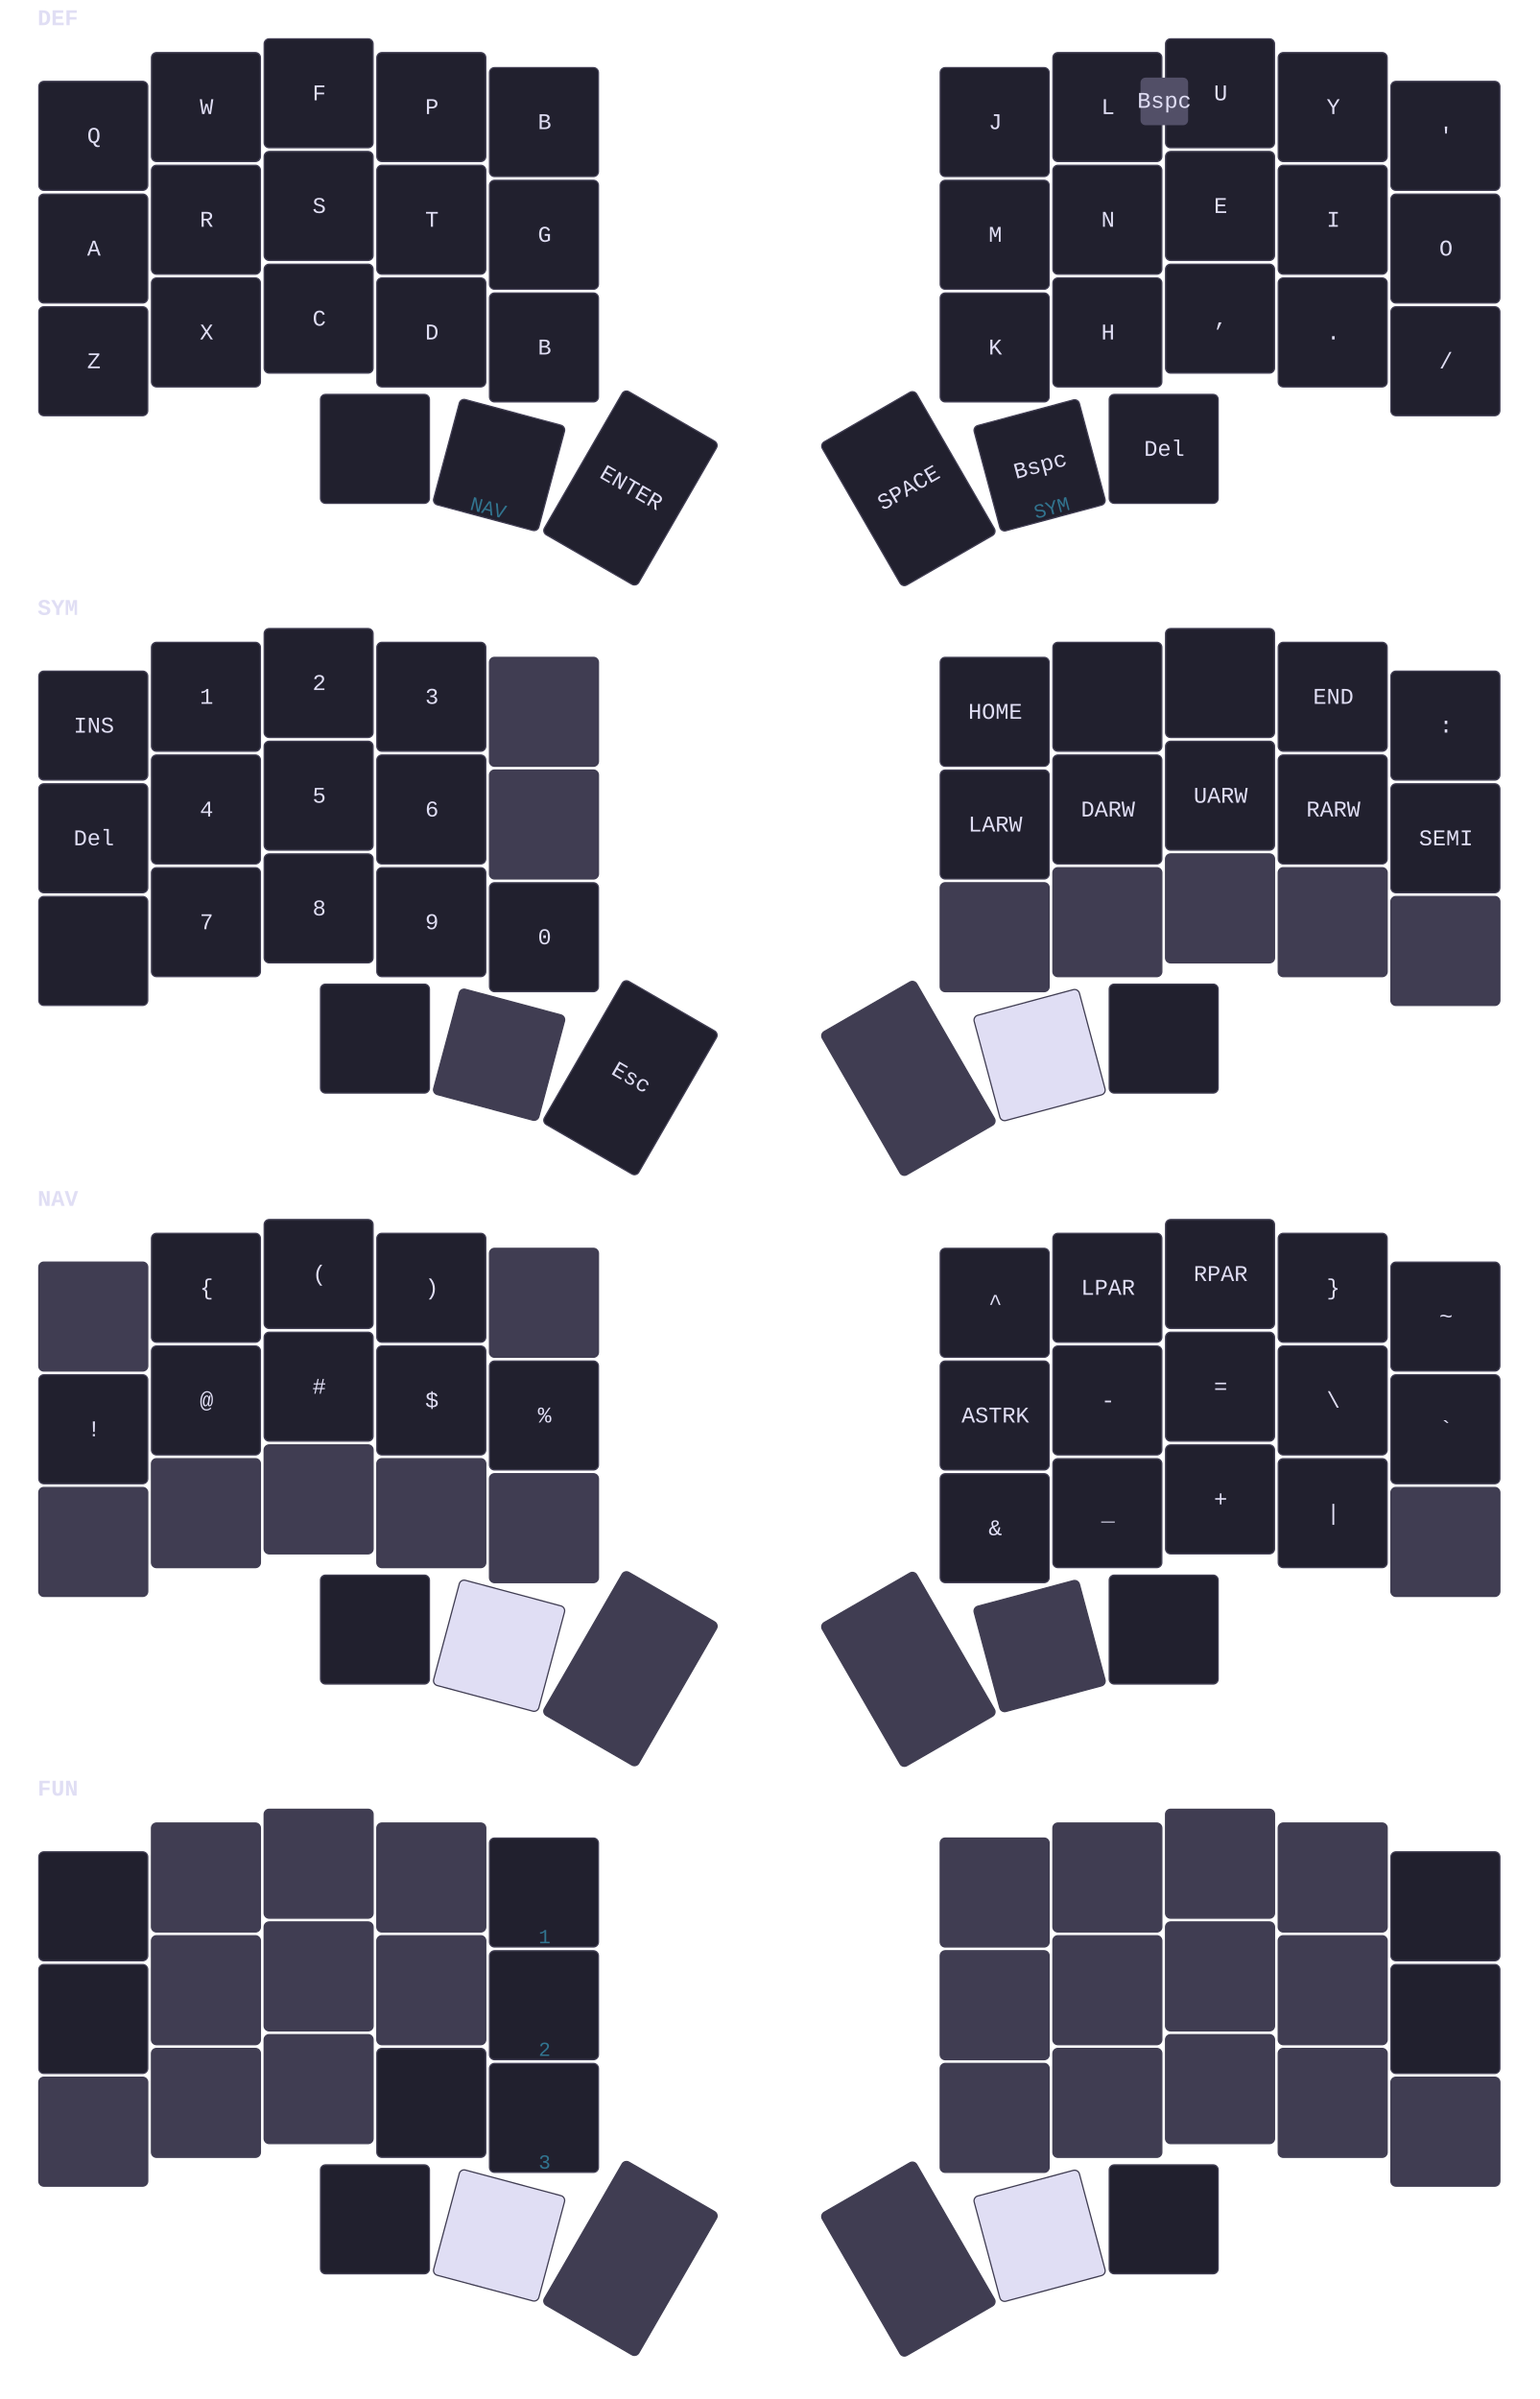
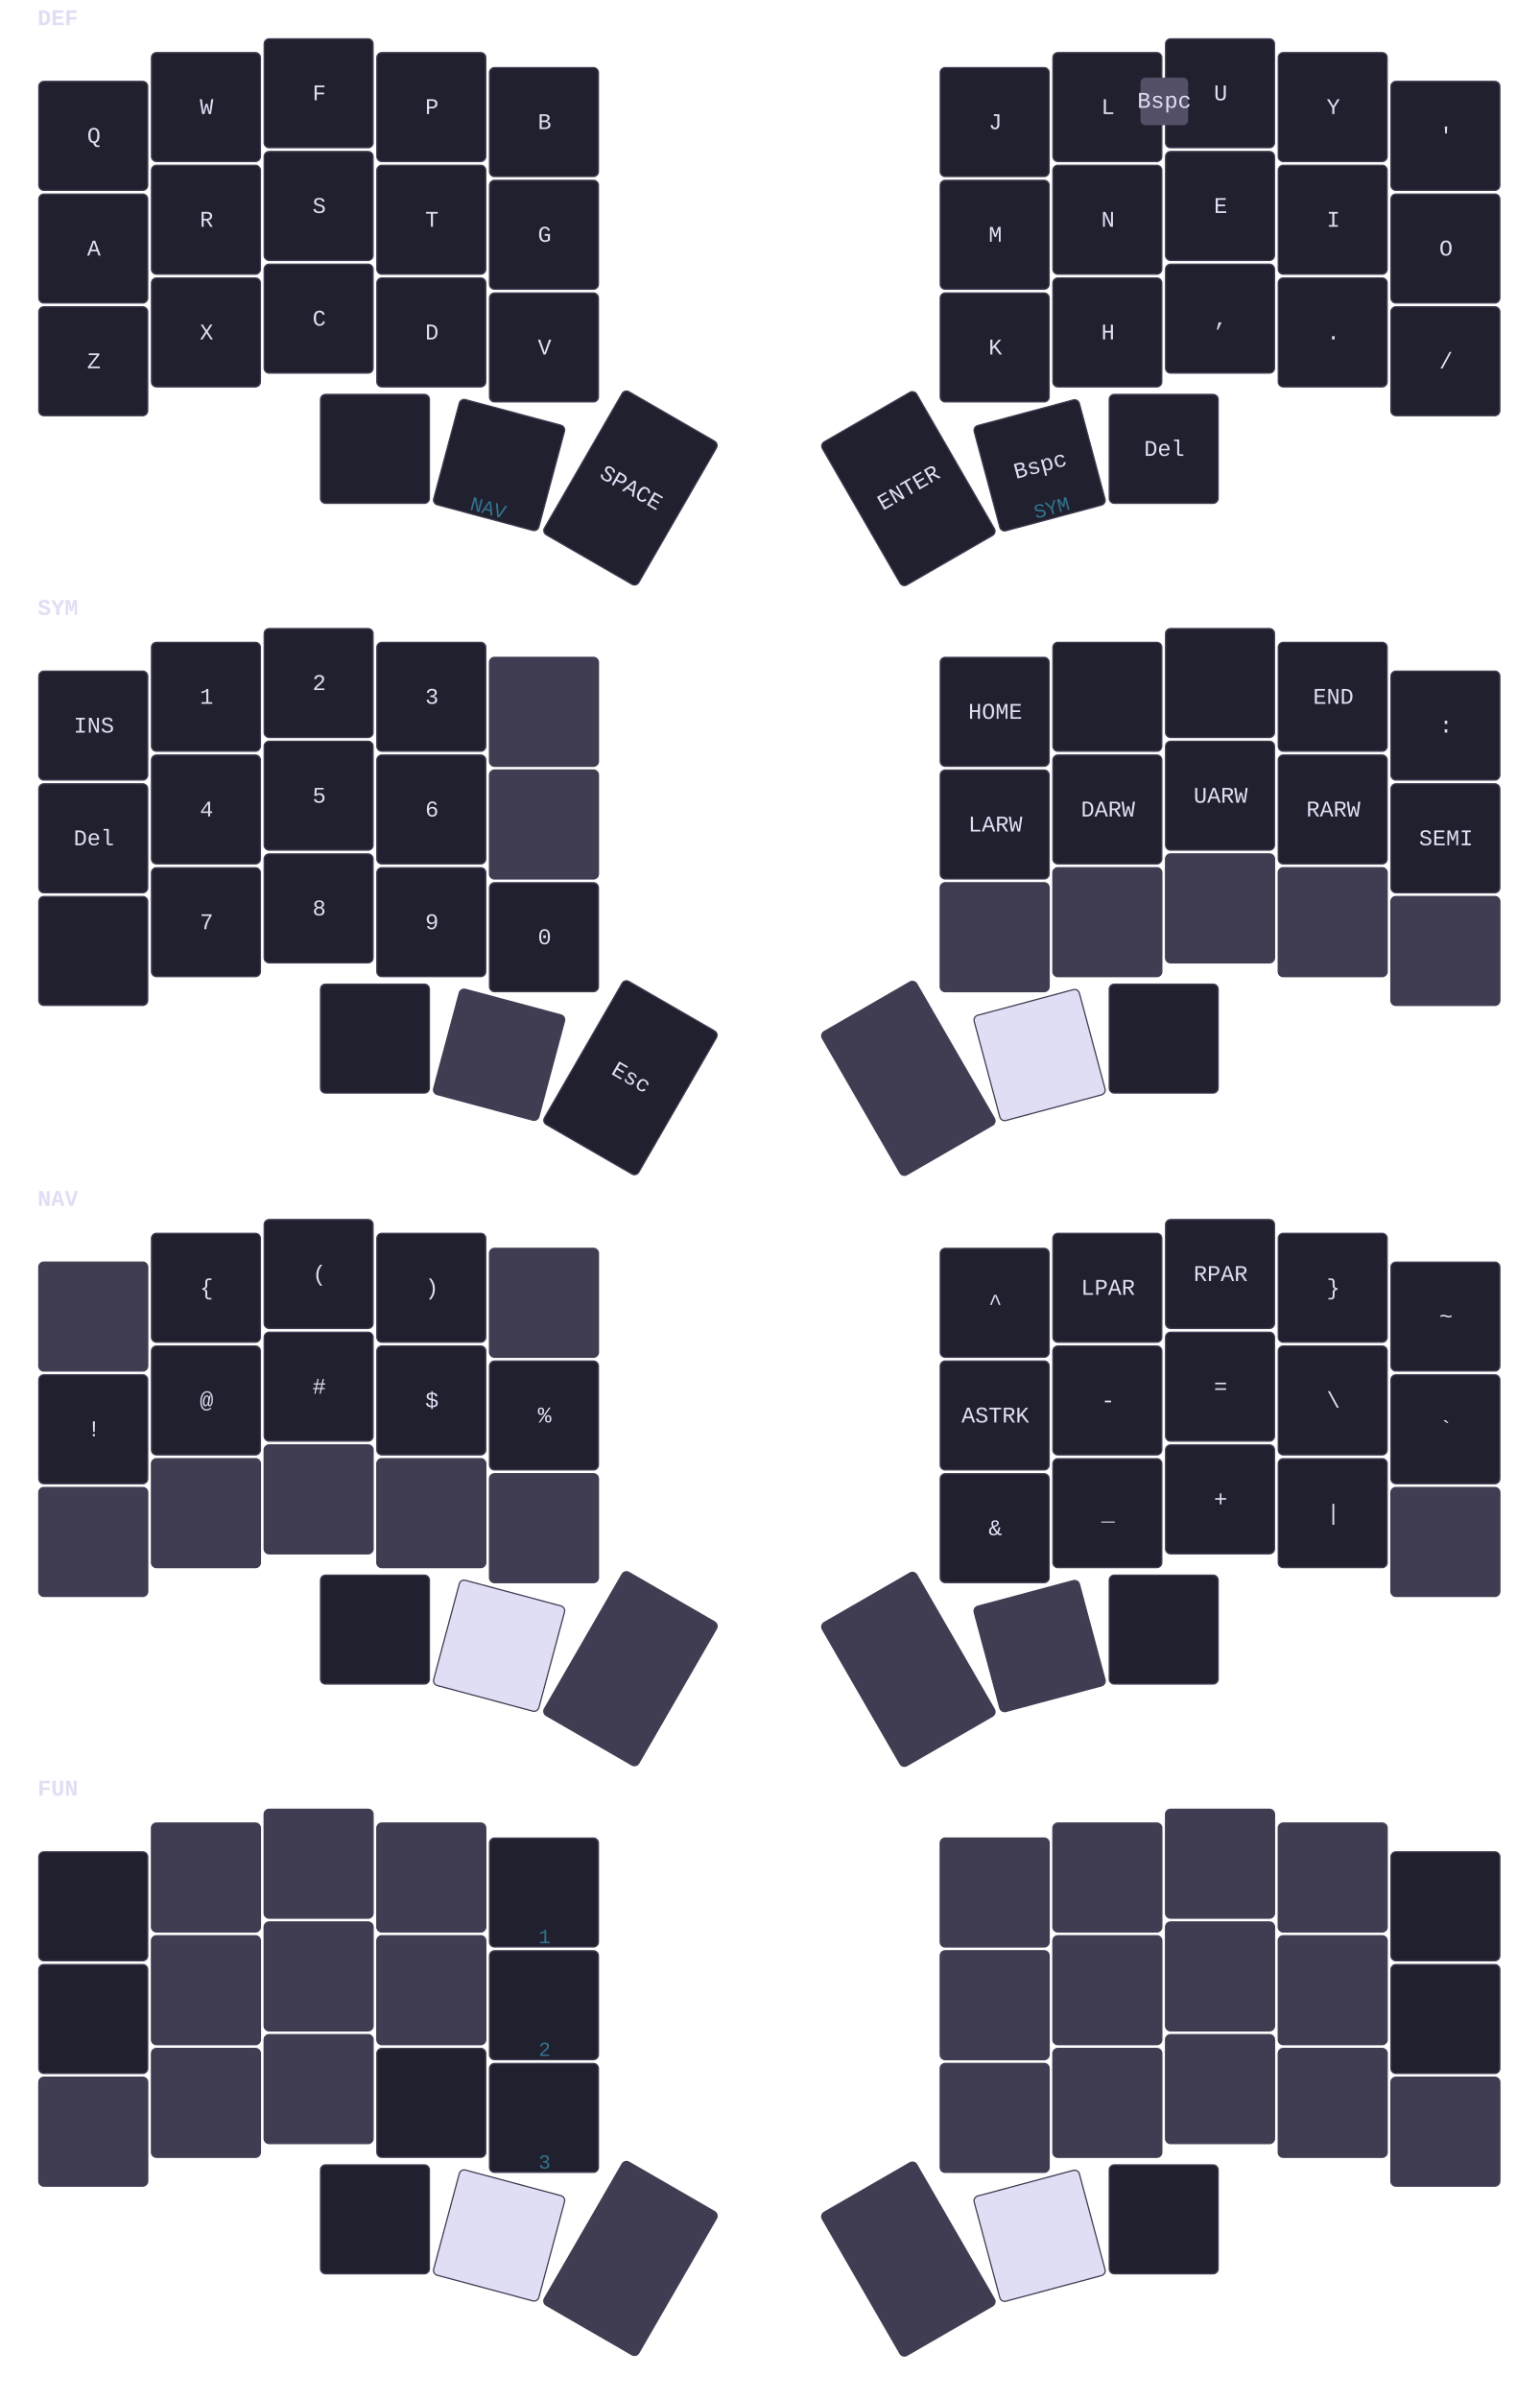
<svg xmlns="http://www.w3.org/2000/svg" xmlns:xlink="http://www.w3.org/1999/xlink" width="1230" height="1916" viewBox="0 0 1230 1916" class="keymap">
  <defs>/* start glyphs */
<svg id="mdi:alpha-w-box">
      <svg id="mdi-alpha-w-box" viewBox="0 0 24 24">
        <path d="M9,17H15A2,2 0 0,0 17,15V7H15V15H13V8H11V15H9V7H7V15A2,2 0 0,0 9,17M5,3H19A2,2 0 0,1 21,5V19A2,2 0 0,1 19,21H5A2,2 0 0,1 3,19V5A2,2 0 0,1 5,3Z" />
      </svg>
    </svg>
    <svg id="mdi:apple-keyboard-command">
      <svg id="mdi-apple-keyboard-command" viewBox="0 0 24 24">
        <path d="M6,2A4,4 0 0,1 10,6V8H14V6A4,4 0 0,1 18,2A4,4 0 0,1 22,6A4,4 0 0,1 18,10H16V14H18A4,4 0 0,1 22,18A4,4 0 0,1 18,22A4,4 0 0,1 14,18V16H10V18A4,4 0 0,1 6,22A4,4 0 0,1 2,18A4,4 0 0,1 6,14H8V10H6A4,4 0 0,1 2,6A4,4 0 0,1 6,2M16,18A2,2 0 0,0 18,20A2,2 0 0,0 20,18A2,2 0 0,0 18,16H16V18M14,10H10V14H14V10M6,16A2,2 0 0,0 4,18A2,2 0 0,0 6,20A2,2 0 0,0 8,18V16H6M8,6A2,2 0 0,0 6,4A2,2 0 0,0 4,6A2,2 0 0,0 6,8H8V6M18,8A2,2 0 0,0 20,6A2,2 0 0,0 18,4A2,2 0 0,0 16,6V8H18Z" />
      </svg>
    </svg>
    <svg id="mdi:apple-keyboard-control">
      <svg id="mdi-apple-keyboard-control" viewBox="0 0 24 24">
        <path d="M19.78,11.78L18.36,13.19L12,6.83L5.64,13.19L4.22,11.78L12,4L19.78,11.78Z" />
      </svg>
    </svg>
    <svg id="mdi:apple-keyboard-option">
      <svg id="mdi-apple-keyboard-option" viewBox="0 0 24 24">
        <path d="M3,4H9.11L16.15,18H21V20H14.88L7.84,6H3V4M14,4H21V6H14V4Z" />
      </svg>
    </svg>
    <svg id="mdi:apple-keyboard-shift">
      <svg id="mdi-apple-keyboard-shift" viewBox="0 0 24 24">
        <path d="M15,18V12H17.17L12,6.83L6.83,12H9V18H15M12,4L22,14H17V20H7V14H2L12,4Z" />
      </svg>
    </svg>
    <svg id="mdi:backup-restore">
      <svg id="mdi-backup-restore" viewBox="0 0 24 24">
        <path d="M12,3A9,9 0 0,0 3,12H0L4,16L8,12H5A7,7 0 0,1 12,5A7,7 0 0,1 19,12A7,7 0 0,1 12,19C10.5,19 9.09,18.5 7.94,17.7L6.5,19.14C8.04,20.3 9.94,21 12,21A9,9 0 0,0 21,12A9,9 0 0,0 12,3M14,12A2,2 0 0,0 12,10A2,2 0 0,0 10,12A2,2 0 0,0 12,14A2,2 0 0,0 14,12Z" />
      </svg>
    </svg>
    <svg id="mdi:bluetooth-connect">
      <svg id="mdi-bluetooth-connect" viewBox="0 0 24 24">
        <path d="M19,10L17,12L19,14L21,12M14.88,16.29L13,18.17V14.41M13,5.83L14.88,7.71L13,9.58M17.71,7.71L12,2H11V9.58L6.41,5L5,6.41L10.59,12L5,17.58L6.41,19L11,14.41V22H12L17.71,16.29L13.41,12M7,12L5,10L3,12L5,14L7,12Z" />
      </svg>
    </svg>
    <svg id="mdi:bluetooth-off">
      <svg id="mdi-bluetooth-off" viewBox="0 0 24 24">
        <path d="M13,5.83L14.88,7.71L13.28,9.31L14.69,10.72L17.71,7.7L12,2H11V7.03L13,9.03M5.41,4L4,5.41L10.59,12L5,17.59L6.41,19L11,14.41V22H12L16.29,17.71L18.59,20L20,18.59M13,18.17V14.41L14.88,16.29" />
      </svg>
    </svg>
    <svg id="mdi:chevron-double-down">
      <svg id="mdi-chevron-double-down" viewBox="0 0 24 24">
        <path d="M16.59,5.59L18,7L12,13L6,7L7.41,5.59L12,10.17L16.59,5.59M16.59,11.59L18,13L12,19L6,13L7.41,11.59L12,16.17L16.59,11.59Z" />
      </svg>
    </svg>
    <svg id="mdi:chevron-double-up">
      <svg id="mdi-chevron-double-up" viewBox="0 0 24 24">
        <path d="M7.41,18.41L6,17L12,11L18,17L16.59,18.41L12,13.83L7.41,18.41M7.41,12.41L6,11L12,5L18,11L16.59,12.41L12,7.83L7.41,12.41Z" />
      </svg>
    </svg>
    <svg id="mdi:keyboard-tab">
      <svg id="mdi-keyboard-tab" viewBox="0 0 24 24">
        <path d="M20,18H22V6H20M11.59,7.41L15.17,11H1V13H15.17L11.59,16.58L13,18L19,12L13,6L11.59,7.41Z" />
      </svg>
    </svg>
    <svg id="mdi:minus-circle-outline">
      <svg id="mdi-minus-circle-outline" viewBox="0 0 24 24">
        <path d="M12,20C7.59,20 4,16.41 4,12C4,7.59 7.59,4 12,4C16.41,4 20,7.59 20,12C20,16.41 16.41,20 12,20M12,2A10,10 0 0,0 2,12A10,10 0 0,0 12,22A10,10 0 0,0 22,12A10,10 0 0,0 12,2M7,13H17V11H7" />
      </svg>
    </svg>
    <svg id="mdi:progress-download">
      <svg id="mdi-progress-download" viewBox="0 0 24 24">
        <path d="M13,2.03C17.73,2.5 21.5,6.25 21.95,11C22.5,16.5 18.5,21.38 13,21.93V19.93C16.64,19.5 19.5,16.61 19.96,12.97C20.5,8.58 17.39,4.59 13,4.05V2.05L13,2.03M11,2.06V4.06C9.57,4.26 8.22,4.84 7.1,5.74L5.67,4.26C7.19,3 9.05,2.25 11,2.06M4.26,5.67L5.69,7.1C4.8,8.23 4.24,9.58 4.05,11H2.05C2.25,9.04 3,7.19 4.26,5.67M2.06,13H4.06C4.24,14.42 4.81,15.77 5.69,16.9L4.27,18.33C3.03,16.81 2.26,14.96 2.06,13M7.1,18.37C8.23,19.25 9.58,19.82 11,20V22C9.04,21.79 7.18,21 5.67,19.74L7.1,18.37M12,16.5L7.5,12H11V8H13V12H16.5L12,16.5Z" />
      </svg>
    </svg>
    <svg id="mdi:transfer">
      <svg id="mdi-transfer" viewBox="0 0 24 24">
        <path d="M8 4A2 2 0 0 0 6 6V10H8V6H16V9H13.5L17 12.5L20.5 9H18V6A2 2 0 0 0 16 4H8M3 12V14H11V12H3M3 15V17H11V15H3M13 15V17H21V15H13M3 18V20H11V18H3M13 18V20H21V18H13Z" />
      </svg>
    </svg>
  </defs>/* end glyphs */
<style>/* inherit to force styles through use tags */
svg path {
    fill: inherit;
}

/* root DOM */
svg.keymap {
    font-family: SFMono-Regular,Consolas,Liberation Mono,Menlo,monospace;
    font-size: 18px;
    font-kerning: normal;
    text-rendering: optimizeLegibility;
    background: #26233a;
}

rect.key {
    fill: #21202e ; /* switch background key color */
    stroke: #403d52; /* switch border color */
    stroke-width: 1;
}

/* default key side styling, only used is draw_key_sides is set */
rect.side {
    filter: brightness(90%);
}

/* color accent for combo boxes */
rect.combo, rect.combo-separate {
    fill: #524f67;
}

/* color accent for held keys */
rect.held, rect.combo.held {
    fill: #e0def4;
}

/* color accent for ghost (optional) keys */
rect.ghost, rect.combo.ghost {
    stroke-dasharray: 4, 4;
    stroke-width: 2;
}

text {
    text-anchor: middle;
    dominant-baseline: middle;
}

/* main layer keys text */
text.tap, text.combo, use.tap {
    fill: #e0def4;
}
text.hold {
    fill: #31748f;
    font-size: 16px; /* simlar to glyph_hold_size */
}
use.hold {
    fill: #31748f;
}

/* styling for layer labels */
text.label {
    font-weight: bold;
    text-anchor: start;
    fill: #e0def4;
    stroke-width: 0;
    paint-order: stroke;
    text-transform: uppercase;
}

/* styling for combo tap, and key hold/shifted label text */
text.combo, text.shifted {
}

text.hold {
    text-anchor: middle;
    dominant-baseline: auto;
}

text.shifted {
    text-anchor: middle;
    dominant-baseline: hanging;
    font-size: 16px;
    fill: #f6c177;
}

/* styling for hold/shifted label text in combo box */
text.combo.hold, text.combo.shifted {
    font-size: 8px;
}

/* lighter symbol for transparent keys */
rect.trans {
    fill: #403d52;
}
use.trans {
    fill: #6e6a86;
}

/* styling for combo dendrons */
path.combo {
    stroke-width: 1;
    stroke: gray;
    fill: none;
}

/* Start Tabler Icons Cleanup */
/* cannot use height/width with glyphs */
.icon-tabler &gt; path {
    fill: inherit;
    stroke: inherit;
    stroke-width: 2;
}
/* hide tabler's default box */
.icon-tabler &gt; path[stroke="none"][fill="none"] {
    visibility: hidden;
}
/* End Tabler Icons Cleanup */
</style>
  <g transform="translate(30, 0)" class="layer-DEF">
    <text x="0" y="15" class="label">DEF</text>
    <g transform="translate(0, 30)">
      <g transform="translate(45, 79)" class="key keypos-0">
        <rect rx="4" ry="4" x="-44" y="-44" width="87" height="87" class="key" />
        <text x="0" y="0" class="key tap">Q</text>
      </g>
      <g transform="translate(135, 56)" class="key keypos-1">
        <rect rx="4" ry="4" x="-44" y="-44" width="87" height="87" class="key" />
        <text x="0" y="0" class="key tap">W</text>
      </g>
      <g transform="translate(225, 45)" class="key keypos-2">
        <rect rx="4" ry="4" x="-44" y="-44" width="87" height="87" class="key" />
        <text x="0" y="0" class="key tap">F</text>
      </g>
      <g transform="translate(315, 56)" class="key keypos-3">
        <rect rx="4" ry="4" x="-44" y="-44" width="87" height="87" class="key" />
        <text x="0" y="0" class="key tap">P</text>
      </g>
      <g transform="translate(405, 68)" class="key keypos-4">
        <rect rx="4" ry="4" x="-44" y="-44" width="87" height="87" class="key" />
        <text x="0" y="0" class="key tap">B</text>
      </g>
      <g transform="translate(765, 68)" class="key keypos-5">
        <rect rx="4" ry="4" x="-44" y="-44" width="87" height="87" class="key" />
        <text x="0" y="0" class="key tap">J</text>
      </g>
      <g transform="translate(855, 56)" class="key keypos-6">
        <rect rx="4" ry="4" x="-44" y="-44" width="87" height="87" class="key" />
        <text x="0" y="0" class="key tap">L</text>
      </g>
      <g transform="translate(945, 45)" class="key keypos-7">
        <rect rx="4" ry="4" x="-44" y="-44" width="87" height="87" class="key" />
        <text x="0" y="0" class="key tap">U</text>
      </g>
      <g transform="translate(1035, 56)" class="key keypos-8">
        <rect rx="4" ry="4" x="-44" y="-44" width="87" height="87" class="key" />
        <text x="0" y="0" class="key tap">Y</text>
      </g>
      <g transform="translate(1125, 79)" class="key keypos-9">
        <rect rx="4" ry="4" x="-44" y="-44" width="87" height="87" class="key" />
        <text x="0" y="0" class="key tap">'</text>
      </g>
      <g transform="translate(45, 169)" class="key keypos-10">
        <rect rx="4" ry="4" x="-44" y="-44" width="87" height="87" class="key" />
        <text x="0" y="0" class="key tap">A</text>
        <use href="#mdi:apple-keyboard-shift" xlink:href="#mdi:apple-keyboard-shift" x="-8" y="24" height="16" width="16.0" class="key hold glyph mdi:apple-keyboard-shift" />
      </g>
      <g transform="translate(135, 146)" class="key keypos-11">
        <rect rx="4" ry="4" x="-44" y="-44" width="87" height="87" class="key" />
        <text x="0" y="0" class="key tap">R</text>
        <use href="#mdi:apple-keyboard-option" xlink:href="#mdi:apple-keyboard-option" x="-8" y="24" height="16" width="16.0" class="key hold glyph mdi:apple-keyboard-option" />
      </g>
      <g transform="translate(225, 135)" class="key keypos-12">
        <rect rx="4" ry="4" x="-44" y="-44" width="87" height="87" class="key" />
        <text x="0" y="0" class="key tap">S</text>
        <use href="#mdi:apple-keyboard-control" xlink:href="#mdi:apple-keyboard-control" x="-8" y="24" height="16" width="16.0" class="key hold glyph mdi:apple-keyboard-control" />
      </g>
      <g transform="translate(315, 146)" class="key keypos-13">
        <rect rx="4" ry="4" x="-44" y="-44" width="87" height="87" class="key" />
        <text x="0" y="0" class="key tap">T</text>
        <use href="#mdi:apple-keyboard-command" xlink:href="#mdi:apple-keyboard-command" x="-8" y="24" height="16" width="16.0" class="key hold glyph mdi:apple-keyboard-command" />
      </g>
      <g transform="translate(405, 158)" class="key keypos-14">
        <rect rx="4" ry="4" x="-44" y="-44" width="87" height="87" class="key" />
        <text x="0" y="0" class="key tap">G</text>
      </g>
      <g transform="translate(765, 158)" class="key keypos-15">
        <rect rx="4" ry="4" x="-44" y="-44" width="87" height="87" class="key" />
        <text x="0" y="0" class="key tap">M</text>
      </g>
      <g transform="translate(855, 146)" class="key keypos-16">
        <rect rx="4" ry="4" x="-44" y="-44" width="87" height="87" class="key" />
        <text x="0" y="0" class="key tap">N</text>
        <use href="#mdi:apple-keyboard-command" xlink:href="#mdi:apple-keyboard-command" x="-8" y="24" height="16" width="16.0" class="key hold glyph mdi:apple-keyboard-command" />
      </g>
      <g transform="translate(945, 135)" class="key keypos-17">
        <rect rx="4" ry="4" x="-44" y="-44" width="87" height="87" class="key" />
        <text x="0" y="0" class="key tap">E</text>
        <use href="#mdi:apple-keyboard-control" xlink:href="#mdi:apple-keyboard-control" x="-8" y="24" height="16" width="16.0" class="key hold glyph mdi:apple-keyboard-control" />
      </g>
      <g transform="translate(1035, 146)" class="key keypos-18">
        <rect rx="4" ry="4" x="-44" y="-44" width="87" height="87" class="key" />
        <text x="0" y="0" class="key tap">I</text>
        <use href="#mdi:apple-keyboard-option" xlink:href="#mdi:apple-keyboard-option" x="-8" y="24" height="16" width="16.0" class="key hold glyph mdi:apple-keyboard-option" />
      </g>
      <g transform="translate(1125, 169)" class="key keypos-19">
        <rect rx="4" ry="4" x="-44" y="-44" width="87" height="87" class="key" />
        <text x="0" y="0" class="key tap">O</text>
        <use href="#mdi:apple-keyboard-shift" xlink:href="#mdi:apple-keyboard-shift" x="-8" y="24" height="16" width="16.0" class="key hold glyph mdi:apple-keyboard-shift" />
      </g>
      <g transform="translate(45, 259)" class="key keypos-20">
        <rect rx="4" ry="4" x="-44" y="-44" width="87" height="87" class="key" />
        <text x="0" y="0" class="key tap">Z</text>
      </g>
      <g transform="translate(135, 236)" class="key keypos-21">
        <rect rx="4" ry="4" x="-44" y="-44" width="87" height="87" class="key" />
        <text x="0" y="0" class="key tap">X</text>
      </g>
      <g transform="translate(225, 225)" class="key keypos-22">
        <rect rx="4" ry="4" x="-44" y="-44" width="87" height="87" class="key" />
        <text x="0" y="0" class="key tap">C</text>
      </g>
      <g transform="translate(315, 236)" class="key keypos-23">
        <rect rx="4" ry="4" x="-44" y="-44" width="87" height="87" class="key" />
        <text x="0" y="0" class="key tap">D</text>
      </g>
      <g transform="translate(405, 248)" class="key keypos-24">
        <rect rx="4" ry="4" x="-44" y="-44" width="87" height="87" class="key" />
-         <text x="0" y="0" class="key tap">B</text>
+         <text x="0" y="0" class="key tap">V</text>
      </g>
      <g transform="translate(765, 248)" class="key keypos-25">
        <rect rx="4" ry="4" x="-44" y="-44" width="87" height="87" class="key" />
        <text x="0" y="0" class="key tap">K</text>
      </g>
      <g transform="translate(855, 236)" class="key keypos-26">
        <rect rx="4" ry="4" x="-44" y="-44" width="87" height="87" class="key" />
        <text x="0" y="0" class="key tap">H</text>
      </g>
      <g transform="translate(945, 225)" class="key keypos-27">
        <rect rx="4" ry="4" x="-44" y="-44" width="87" height="87" class="key" />
        <text x="0" y="0" class="key tap">,</text>
      </g>
      <g transform="translate(1035, 236)" class="key keypos-28">
        <rect rx="4" ry="4" x="-44" y="-44" width="87" height="87" class="key" />
        <text x="0" y="0" class="key tap">.</text>
      </g>
      <g transform="translate(1125, 259)" class="key keypos-29">
        <rect rx="4" ry="4" x="-44" y="-44" width="87" height="87" class="key" />
        <text x="0" y="0" class="key tap">/</text>
      </g>
      <g transform="translate(270, 329)" class="key keypos-30">
        <rect rx="4" ry="4" x="-44" y="-44" width="87" height="87" class="key" />
        <use href="#mdi:keyboard-tab" xlink:href="#mdi:keyboard-tab" x="-10" y="-10" height="20" width="20.0" class="key tap glyph mdi:keyboard-tab" />
        <use href="#mdi:apple-keyboard-command" xlink:href="#mdi:apple-keyboard-command" x="-8" y="24" height="16" width="16.0" class="key hold glyph mdi:apple-keyboard-command" />
      </g>
      <g transform="translate(369, 342) rotate(15.0)" class="key keypos-31">
        <rect rx="4" ry="4" x="-44" y="-44" width="87" height="87" class="key" />
        <use href="#mdi:keyboard-tab" xlink:href="#mdi:keyboard-tab" x="-10" y="-10" height="20" width="20.0" class="key tap glyph mdi:keyboard-tab" />
        <text x="0" y="40" class="key hold">NAV</text>
      </g>
      <g transform="translate(474, 360) rotate(30.0)" class="key keypos-32">
        <rect rx="4" ry="4" x="-44" y="-66" width="87" height="132" class="key" />
-         <text x="0" y="0" class="key tap">ENTER</text>
+         <text x="0" y="0" class="key tap">SPACE</text>
      </g>
      <g transform="translate(696, 360) rotate(-30.0)" class="key keypos-33">
        <rect rx="4" ry="4" x="-44" y="-66" width="87" height="132" class="key" />
-         <text x="0" y="0" class="key tap">SPACE</text>
+         <text x="0" y="0" class="key tap">ENTER</text>
      </g>
      <g transform="translate(801, 342) rotate(-15.0)" class="key keypos-34">
        <rect rx="4" ry="4" x="-44" y="-44" width="87" height="87" class="key" />
        <text x="0" y="0" class="key tap">Bspc</text>
        <text x="0" y="40" class="key hold">SYM</text>
      </g>
      <g transform="translate(900, 329)" class="key keypos-35">
        <rect rx="4" ry="4" x="-44" y="-44" width="87" height="87" class="key" />
        <text x="0" y="0" class="key tap">Del</text>
        <use href="#mdi:apple-keyboard-option" xlink:href="#mdi:apple-keyboard-option" x="-8" y="24" height="16" width="16.0" class="key hold glyph mdi:apple-keyboard-option" />
      </g>
      <g class="combo combopos-0">
        <rect rx="4" ry="4" x="881" y="32" width="38" height="38" class="combo" />
        <text x="900" y="51" class="combo tap">Bspc</text>
      </g>
    </g>
  </g>
  <g transform="translate(30, 471)" class="layer-SYM">
    <text x="0" y="15" class="label">SYM</text>
    <g transform="translate(0, 30)">
      <g transform="translate(45, 79)" class="key keypos-0">
        <rect rx="4" ry="4" x="-44" y="-44" width="87" height="87" class="key" />
        <text x="0" y="0" class="key tap">INS</text>
      </g>
      <g transform="translate(135, 56)" class="key keypos-1">
        <rect rx="4" ry="4" x="-44" y="-44" width="87" height="87" class="key" />
        <text x="0" y="0" class="key tap">1</text>
      </g>
      <g transform="translate(225, 45)" class="key keypos-2">
        <rect rx="4" ry="4" x="-44" y="-44" width="87" height="87" class="key" />
        <text x="0" y="0" class="key tap">2</text>
      </g>
      <g transform="translate(315, 56)" class="key keypos-3">
        <rect rx="4" ry="4" x="-44" y="-44" width="87" height="87" class="key" />
        <text x="0" y="0" class="key tap">3</text>
      </g>
      <g transform="translate(405, 68)" class="key trans keypos-4">
        <rect rx="4" ry="4" x="-44" y="-44" width="87" height="87" class="key trans" />
        <use href="#mdi:transfer" xlink:href="#mdi:transfer" x="-10" y="-10" height="20" width="20.0" class="key trans tap glyph mdi:transfer" />
      </g>
      <g transform="translate(765, 68)" class="key keypos-5">
        <rect rx="4" ry="4" x="-44" y="-44" width="87" height="87" class="key" />
        <text x="0" y="0" class="key tap">HOME</text>
      </g>
      <g transform="translate(855, 56)" class="key keypos-6">
        <rect rx="4" ry="4" x="-44" y="-44" width="87" height="87" class="key" />
        <use href="#mdi:chevron-double-down" xlink:href="#mdi:chevron-double-down" x="-10" y="-10" height="20" width="20.0" class="key tap glyph mdi:chevron-double-down" />
      </g>
      <g transform="translate(945, 45)" class="key keypos-7">
        <rect rx="4" ry="4" x="-44" y="-44" width="87" height="87" class="key" />
        <use href="#mdi:chevron-double-up" xlink:href="#mdi:chevron-double-up" x="-10" y="-10" height="20" width="20.0" class="key tap glyph mdi:chevron-double-up" />
      </g>
      <g transform="translate(1035, 56)" class="key keypos-8">
        <rect rx="4" ry="4" x="-44" y="-44" width="87" height="87" class="key" />
        <text x="0" y="0" class="key tap">END</text>
      </g>
      <g transform="translate(1125, 79)" class="key keypos-9">
        <rect rx="4" ry="4" x="-44" y="-44" width="87" height="87" class="key" />
        <text x="0" y="0" class="key tap">:</text>
      </g>
      <g transform="translate(45, 169)" class="key keypos-10">
        <rect rx="4" ry="4" x="-44" y="-44" width="87" height="87" class="key" />
        <text x="0" y="0" class="key tap">Del</text>
      </g>
      <g transform="translate(135, 146)" class="key keypos-11">
        <rect rx="4" ry="4" x="-44" y="-44" width="87" height="87" class="key" />
        <text x="0" y="0" class="key tap">4</text>
      </g>
      <g transform="translate(225, 135)" class="key keypos-12">
        <rect rx="4" ry="4" x="-44" y="-44" width="87" height="87" class="key" />
        <text x="0" y="0" class="key tap">5</text>
      </g>
      <g transform="translate(315, 146)" class="key keypos-13">
        <rect rx="4" ry="4" x="-44" y="-44" width="87" height="87" class="key" />
        <text x="0" y="0" class="key tap">6</text>
      </g>
      <g transform="translate(405, 158)" class="key trans keypos-14">
        <rect rx="4" ry="4" x="-44" y="-44" width="87" height="87" class="key trans" />
        <use href="#mdi:transfer" xlink:href="#mdi:transfer" x="-10" y="-10" height="20" width="20.0" class="key trans tap glyph mdi:transfer" />
      </g>
      <g transform="translate(765, 158)" class="key keypos-15">
        <rect rx="4" ry="4" x="-44" y="-44" width="87" height="87" class="key" />
        <text x="0" y="0" class="key tap">LARW</text>
      </g>
      <g transform="translate(855, 146)" class="key keypos-16">
        <rect rx="4" ry="4" x="-44" y="-44" width="87" height="87" class="key" />
        <text x="0" y="0" class="key tap">DARW</text>
      </g>
      <g transform="translate(945, 135)" class="key keypos-17">
        <rect rx="4" ry="4" x="-44" y="-44" width="87" height="87" class="key" />
        <text x="0" y="0" class="key tap">UARW</text>
      </g>
      <g transform="translate(1035, 146)" class="key keypos-18">
        <rect rx="4" ry="4" x="-44" y="-44" width="87" height="87" class="key" />
        <text x="0" y="0" class="key tap">RARW</text>
      </g>
      <g transform="translate(1125, 169)" class="key keypos-19">
        <rect rx="4" ry="4" x="-44" y="-44" width="87" height="87" class="key" />
        <text x="0" y="0" class="key tap">SEMI</text>
      </g>
      <g transform="translate(45, 259)" class="key keypos-20">
        <rect rx="4" ry="4" x="-44" y="-44" width="87" height="87" class="key" />
        <use href="#mdi:alpha-w-box" xlink:href="#mdi:alpha-w-box" x="-10" y="-10" height="20" width="20.0" class="key tap glyph mdi:alpha-w-box" />
      </g>
      <g transform="translate(135, 236)" class="key keypos-21">
        <rect rx="4" ry="4" x="-44" y="-44" width="87" height="87" class="key" />
        <text x="0" y="0" class="key tap">7</text>
      </g>
      <g transform="translate(225, 225)" class="key keypos-22">
        <rect rx="4" ry="4" x="-44" y="-44" width="87" height="87" class="key" />
        <text x="0" y="0" class="key tap">8</text>
      </g>
      <g transform="translate(315, 236)" class="key keypos-23">
        <rect rx="4" ry="4" x="-44" y="-44" width="87" height="87" class="key" />
        <text x="0" y="0" class="key tap">9</text>
      </g>
      <g transform="translate(405, 248)" class="key keypos-24">
        <rect rx="4" ry="4" x="-44" y="-44" width="87" height="87" class="key" />
        <text x="0" y="0" class="key tap">0</text>
      </g>
      <g transform="translate(765, 248)" class="key trans keypos-25">
        <rect rx="4" ry="4" x="-44" y="-44" width="87" height="87" class="key trans" />
        <use href="#mdi:transfer" xlink:href="#mdi:transfer" x="-10" y="-10" height="20" width="20.0" class="key trans tap glyph mdi:transfer" />
      </g>
      <g transform="translate(855, 236)" class="key trans keypos-26">
        <rect rx="4" ry="4" x="-44" y="-44" width="87" height="87" class="key trans" />
        <use href="#mdi:transfer" xlink:href="#mdi:transfer" x="-10" y="-10" height="20" width="20.0" class="key trans tap glyph mdi:transfer" />
      </g>
      <g transform="translate(945, 225)" class="key trans keypos-27">
        <rect rx="4" ry="4" x="-44" y="-44" width="87" height="87" class="key trans" />
        <use href="#mdi:transfer" xlink:href="#mdi:transfer" x="-10" y="-10" height="20" width="20.0" class="key trans tap glyph mdi:transfer" />
      </g>
      <g transform="translate(1035, 236)" class="key trans keypos-28">
        <rect rx="4" ry="4" x="-44" y="-44" width="87" height="87" class="key trans" />
        <use href="#mdi:transfer" xlink:href="#mdi:transfer" x="-10" y="-10" height="20" width="20.0" class="key trans tap glyph mdi:transfer" />
      </g>
      <g transform="translate(1125, 259)" class="key trans keypos-29">
        <rect rx="4" ry="4" x="-44" y="-44" width="87" height="87" class="key trans" />
        <use href="#mdi:transfer" xlink:href="#mdi:transfer" x="-10" y="-10" height="20" width="20.0" class="key trans tap glyph mdi:transfer" />
      </g>
      <g transform="translate(270, 329)" class="key none keypos-30">
        <rect rx="4" ry="4" x="-44" y="-44" width="87" height="87" class="key none" />
        <use href="#mdi:minus-circle-outline" xlink:href="#mdi:minus-circle-outline" x="-10" y="-10" height="20" width="20.0" class="key none tap glyph mdi:minus-circle-outline" />
      </g>
      <g transform="translate(369, 342) rotate(15.0)" class="key trans keypos-31">
        <rect rx="4" ry="4" x="-44" y="-44" width="87" height="87" class="key trans" />
        <use href="#mdi:transfer" xlink:href="#mdi:transfer" x="-10" y="-10" height="20" width="20.0" class="key trans tap glyph mdi:transfer" />
      </g>
      <g transform="translate(474, 360) rotate(30.0)" class="key keypos-32">
        <rect rx="4" ry="4" x="-44" y="-66" width="87" height="132" class="key" />
        <text x="0" y="0" class="key tap">Esc</text>
      </g>
      <g transform="translate(696, 360) rotate(-30.0)" class="key trans keypos-33">
        <rect rx="4" ry="4" x="-44" y="-66" width="87" height="132" class="key trans" />
        <use href="#mdi:transfer" xlink:href="#mdi:transfer" x="-10" y="-10" height="20" width="20.0" class="key trans tap glyph mdi:transfer" />
      </g>
      <g transform="translate(801, 342) rotate(-15.0)" class="key held keypos-34">
        <rect rx="4" ry="4" x="-44" y="-44" width="87" height="87" class="key held" />
      </g>
      <g transform="translate(900, 329)" class="key none keypos-35">
        <rect rx="4" ry="4" x="-44" y="-44" width="87" height="87" class="key none" />
        <use href="#mdi:minus-circle-outline" xlink:href="#mdi:minus-circle-outline" x="-10" y="-10" height="20" width="20.0" class="key none tap glyph mdi:minus-circle-outline" />
      </g>
    </g>
  </g>
  <g transform="translate(30, 943)" class="layer-NAV">
    <text x="0" y="15" class="label">NAV</text>
    <g transform="translate(0, 30)">
      <g transform="translate(45, 79)" class="key trans keypos-0">
        <rect rx="4" ry="4" x="-44" y="-44" width="87" height="87" class="key trans" />
        <use href="#mdi:transfer" xlink:href="#mdi:transfer" x="-10" y="-10" height="20" width="20.0" class="key trans tap glyph mdi:transfer" />
      </g>
      <g transform="translate(135, 56)" class="key keypos-1">
        <rect rx="4" ry="4" x="-44" y="-44" width="87" height="87" class="key" />
        <text x="0" y="0" class="key tap">{</text>
      </g>
      <g transform="translate(225, 45)" class="key keypos-2">
        <rect rx="4" ry="4" x="-44" y="-44" width="87" height="87" class="key" />
        <text x="0" y="0" class="key tap">(</text>
      </g>
      <g transform="translate(315, 56)" class="key keypos-3">
        <rect rx="4" ry="4" x="-44" y="-44" width="87" height="87" class="key" />
        <text x="0" y="0" class="key tap">)</text>
      </g>
      <g transform="translate(405, 68)" class="key trans keypos-4">
        <rect rx="4" ry="4" x="-44" y="-44" width="87" height="87" class="key trans" />
        <use href="#mdi:transfer" xlink:href="#mdi:transfer" x="-10" y="-10" height="20" width="20.0" class="key trans tap glyph mdi:transfer" />
      </g>
      <g transform="translate(765, 68)" class="key keypos-5">
        <rect rx="4" ry="4" x="-44" y="-44" width="87" height="87" class="key" />
        <text x="0" y="0" class="key tap">^</text>
      </g>
      <g transform="translate(855, 56)" class="key keypos-6">
        <rect rx="4" ry="4" x="-44" y="-44" width="87" height="87" class="key" />
        <text x="0" y="0" class="key tap">LPAR</text>
      </g>
      <g transform="translate(945, 45)" class="key keypos-7">
        <rect rx="4" ry="4" x="-44" y="-44" width="87" height="87" class="key" />
        <text x="0" y="0" class="key tap">RPAR</text>
      </g>
      <g transform="translate(1035, 56)" class="key keypos-8">
        <rect rx="4" ry="4" x="-44" y="-44" width="87" height="87" class="key" />
        <text x="0" y="0" class="key tap">}</text>
      </g>
      <g transform="translate(1125, 79)" class="key keypos-9">
        <rect rx="4" ry="4" x="-44" y="-44" width="87" height="87" class="key" />
        <text x="0" y="0" class="key tap">~</text>
      </g>
      <g transform="translate(45, 169)" class="key keypos-10">
        <rect rx="4" ry="4" x="-44" y="-44" width="87" height="87" class="key" />
        <text x="0" y="0" class="key tap">!</text>
      </g>
      <g transform="translate(135, 146)" class="key keypos-11">
        <rect rx="4" ry="4" x="-44" y="-44" width="87" height="87" class="key" />
        <text x="0" y="0" class="key tap">@</text>
      </g>
      <g transform="translate(225, 135)" class="key keypos-12">
        <rect rx="4" ry="4" x="-44" y="-44" width="87" height="87" class="key" />
        <text x="0" y="0" class="key tap">#</text>
      </g>
      <g transform="translate(315, 146)" class="key keypos-13">
        <rect rx="4" ry="4" x="-44" y="-44" width="87" height="87" class="key" />
        <text x="0" y="0" class="key tap">$</text>
      </g>
      <g transform="translate(405, 158)" class="key keypos-14">
        <rect rx="4" ry="4" x="-44" y="-44" width="87" height="87" class="key" />
        <text x="0" y="0" class="key tap">%</text>
      </g>
      <g transform="translate(765, 158)" class="key keypos-15">
        <rect rx="4" ry="4" x="-44" y="-44" width="87" height="87" class="key" />
        <text x="0" y="0" class="key tap">ASTRK</text>
      </g>
      <g transform="translate(855, 146)" class="key keypos-16">
        <rect rx="4" ry="4" x="-44" y="-44" width="87" height="87" class="key" />
        <text x="0" y="0" class="key tap">-</text>
      </g>
      <g transform="translate(945, 135)" class="key keypos-17">
        <rect rx="4" ry="4" x="-44" y="-44" width="87" height="87" class="key" />
        <text x="0" y="0" class="key tap">=</text>
      </g>
      <g transform="translate(1035, 146)" class="key keypos-18">
        <rect rx="4" ry="4" x="-44" y="-44" width="87" height="87" class="key" />
        <text x="0" y="0" class="key tap">\</text>
      </g>
      <g transform="translate(1125, 169)" class="key keypos-19">
        <rect rx="4" ry="4" x="-44" y="-44" width="87" height="87" class="key" />
        <text x="0" y="0" class="key tap">`</text>
      </g>
      <g transform="translate(45, 259)" class="key trans keypos-20">
        <rect rx="4" ry="4" x="-44" y="-44" width="87" height="87" class="key trans" />
        <use href="#mdi:transfer" xlink:href="#mdi:transfer" x="-10" y="-10" height="20" width="20.0" class="key trans tap glyph mdi:transfer" />
      </g>
      <g transform="translate(135, 236)" class="key trans keypos-21">
        <rect rx="4" ry="4" x="-44" y="-44" width="87" height="87" class="key trans" />
        <use href="#mdi:transfer" xlink:href="#mdi:transfer" x="-10" y="-10" height="20" width="20.0" class="key trans tap glyph mdi:transfer" />
      </g>
      <g transform="translate(225, 225)" class="key trans keypos-22">
        <rect rx="4" ry="4" x="-44" y="-44" width="87" height="87" class="key trans" />
        <use href="#mdi:transfer" xlink:href="#mdi:transfer" x="-10" y="-10" height="20" width="20.0" class="key trans tap glyph mdi:transfer" />
      </g>
      <g transform="translate(315, 236)" class="key trans keypos-23">
        <rect rx="4" ry="4" x="-44" y="-44" width="87" height="87" class="key trans" />
        <use href="#mdi:transfer" xlink:href="#mdi:transfer" x="-10" y="-10" height="20" width="20.0" class="key trans tap glyph mdi:transfer" />
      </g>
      <g transform="translate(405, 248)" class="key trans keypos-24">
        <rect rx="4" ry="4" x="-44" y="-44" width="87" height="87" class="key trans" />
        <use href="#mdi:transfer" xlink:href="#mdi:transfer" x="-10" y="-10" height="20" width="20.0" class="key trans tap glyph mdi:transfer" />
      </g>
      <g transform="translate(765, 248)" class="key keypos-25">
        <rect rx="4" ry="4" x="-44" y="-44" width="87" height="87" class="key" />
        <text x="0" y="0" class="key tap">&amp;</text>
      </g>
      <g transform="translate(855, 236)" class="key keypos-26">
        <rect rx="4" ry="4" x="-44" y="-44" width="87" height="87" class="key" />
        <text x="0" y="0" class="key tap">_</text>
      </g>
      <g transform="translate(945, 225)" class="key keypos-27">
        <rect rx="4" ry="4" x="-44" y="-44" width="87" height="87" class="key" />
        <text x="0" y="0" class="key tap">+</text>
      </g>
      <g transform="translate(1035, 236)" class="key keypos-28">
        <rect rx="4" ry="4" x="-44" y="-44" width="87" height="87" class="key" />
        <text x="0" y="0" class="key tap">|</text>
      </g>
      <g transform="translate(1125, 259)" class="key trans keypos-29">
        <rect rx="4" ry="4" x="-44" y="-44" width="87" height="87" class="key trans" />
        <use href="#mdi:transfer" xlink:href="#mdi:transfer" x="-10" y="-10" height="20" width="20.0" class="key trans tap glyph mdi:transfer" />
      </g>
      <g transform="translate(270, 329)" class="key none keypos-30">
        <rect rx="4" ry="4" x="-44" y="-44" width="87" height="87" class="key none" />
        <use href="#mdi:minus-circle-outline" xlink:href="#mdi:minus-circle-outline" x="-10" y="-10" height="20" width="20.0" class="key none tap glyph mdi:minus-circle-outline" />
      </g>
      <g transform="translate(369, 342) rotate(15.0)" class="key held keypos-31">
        <rect rx="4" ry="4" x="-44" y="-44" width="87" height="87" class="key held" />
      </g>
      <g transform="translate(474, 360) rotate(30.0)" class="key trans keypos-32">
        <rect rx="4" ry="4" x="-44" y="-66" width="87" height="132" class="key trans" />
        <use href="#mdi:transfer" xlink:href="#mdi:transfer" x="-10" y="-10" height="20" width="20.0" class="key trans tap glyph mdi:transfer" />
      </g>
      <g transform="translate(696, 360) rotate(-30.0)" class="key trans keypos-33">
        <rect rx="4" ry="4" x="-44" y="-66" width="87" height="132" class="key trans" />
        <use href="#mdi:transfer" xlink:href="#mdi:transfer" x="-10" y="-10" height="20" width="20.0" class="key trans tap glyph mdi:transfer" />
      </g>
      <g transform="translate(801, 342) rotate(-15.0)" class="key trans keypos-34">
        <rect rx="4" ry="4" x="-44" y="-44" width="87" height="87" class="key trans" />
        <use href="#mdi:transfer" xlink:href="#mdi:transfer" x="-10" y="-10" height="20" width="20.0" class="key trans tap glyph mdi:transfer" />
      </g>
      <g transform="translate(900, 329)" class="key none keypos-35">
        <rect rx="4" ry="4" x="-44" y="-44" width="87" height="87" class="key none" />
        <use href="#mdi:minus-circle-outline" xlink:href="#mdi:minus-circle-outline" x="-10" y="-10" height="20" width="20.0" class="key none tap glyph mdi:minus-circle-outline" />
      </g>
    </g>
  </g>
  <g transform="translate(30, 1414)" class="layer-FUN">
    <text x="0" y="15" class="label">FUN</text>
    <g transform="translate(0, 30)">
      <g transform="translate(45, 79)" class="key bootloader keypos-0">
        <rect rx="4" ry="4" x="-44" y="-44" width="87" height="87" class="key bootloader" />
        <use href="#mdi:backup-restore" xlink:href="#mdi:backup-restore" x="-10" y="-10" height="20" width="20.0" class="key bootloader tap glyph mdi:backup-restore" />
      </g>
      <g transform="translate(135, 56)" class="key trans keypos-1">
        <rect rx="4" ry="4" x="-44" y="-44" width="87" height="87" class="key trans" />
        <use href="#mdi:transfer" xlink:href="#mdi:transfer" x="-10" y="-10" height="20" width="20.0" class="key trans tap glyph mdi:transfer" />
      </g>
      <g transform="translate(225, 45)" class="key trans keypos-2">
        <rect rx="4" ry="4" x="-44" y="-44" width="87" height="87" class="key trans" />
        <use href="#mdi:transfer" xlink:href="#mdi:transfer" x="-10" y="-10" height="20" width="20.0" class="key trans tap glyph mdi:transfer" />
      </g>
      <g transform="translate(315, 56)" class="key trans keypos-3">
        <rect rx="4" ry="4" x="-44" y="-44" width="87" height="87" class="key trans" />
        <use href="#mdi:transfer" xlink:href="#mdi:transfer" x="-10" y="-10" height="20" width="20.0" class="key trans tap glyph mdi:transfer" />
      </g>
      <g transform="translate(405, 68)" class="key keypos-4">
        <rect rx="4" ry="4" x="-44" y="-44" width="87" height="87" class="key" />
        <use href="#mdi:bluetooth-connect" xlink:href="#mdi:bluetooth-connect" x="-10" y="-10" height="20" width="20.0" class="key tap glyph mdi:bluetooth-connect" />
        <text x="0" y="40" class="key hold">1</text>
      </g>
      <g transform="translate(765, 68)" class="key trans keypos-5">
        <rect rx="4" ry="4" x="-44" y="-44" width="87" height="87" class="key trans" />
        <use href="#mdi:transfer" xlink:href="#mdi:transfer" x="-10" y="-10" height="20" width="20.0" class="key trans tap glyph mdi:transfer" />
      </g>
      <g transform="translate(855, 56)" class="key trans keypos-6">
        <rect rx="4" ry="4" x="-44" y="-44" width="87" height="87" class="key trans" />
        <use href="#mdi:transfer" xlink:href="#mdi:transfer" x="-10" y="-10" height="20" width="20.0" class="key trans tap glyph mdi:transfer" />
      </g>
      <g transform="translate(945, 45)" class="key trans keypos-7">
        <rect rx="4" ry="4" x="-44" y="-44" width="87" height="87" class="key trans" />
        <use href="#mdi:transfer" xlink:href="#mdi:transfer" x="-10" y="-10" height="20" width="20.0" class="key trans tap glyph mdi:transfer" />
      </g>
      <g transform="translate(1035, 56)" class="key trans keypos-8">
        <rect rx="4" ry="4" x="-44" y="-44" width="87" height="87" class="key trans" />
        <use href="#mdi:transfer" xlink:href="#mdi:transfer" x="-10" y="-10" height="20" width="20.0" class="key trans tap glyph mdi:transfer" />
      </g>
      <g transform="translate(1125, 79)" class="key bootloader keypos-9">
        <rect rx="4" ry="4" x="-44" y="-44" width="87" height="87" class="key bootloader" />
        <use href="#mdi:backup-restore" xlink:href="#mdi:backup-restore" x="-10" y="-10" height="20" width="20.0" class="key bootloader tap glyph mdi:backup-restore" />
      </g>
      <g transform="translate(45, 169)" class="key keypos-10">
        <rect rx="4" ry="4" x="-44" y="-44" width="87" height="87" class="key" />
        <use href="#mdi:progress-download" xlink:href="#mdi:progress-download" x="-10" y="-10" height="20" width="20.0" class="key tap glyph mdi:progress-download" />
      </g>
      <g transform="translate(135, 146)" class="key trans keypos-11">
        <rect rx="4" ry="4" x="-44" y="-44" width="87" height="87" class="key trans" />
        <use href="#mdi:transfer" xlink:href="#mdi:transfer" x="-10" y="-10" height="20" width="20.0" class="key trans tap glyph mdi:transfer" />
      </g>
      <g transform="translate(225, 135)" class="key trans keypos-12">
        <rect rx="4" ry="4" x="-44" y="-44" width="87" height="87" class="key trans" />
        <use href="#mdi:transfer" xlink:href="#mdi:transfer" x="-10" y="-10" height="20" width="20.0" class="key trans tap glyph mdi:transfer" />
      </g>
      <g transform="translate(315, 146)" class="key trans keypos-13">
        <rect rx="4" ry="4" x="-44" y="-44" width="87" height="87" class="key trans" />
        <use href="#mdi:transfer" xlink:href="#mdi:transfer" x="-10" y="-10" height="20" width="20.0" class="key trans tap glyph mdi:transfer" />
      </g>
      <g transform="translate(405, 158)" class="key keypos-14">
        <rect rx="4" ry="4" x="-44" y="-44" width="87" height="87" class="key" />
        <use href="#mdi:bluetooth-connect" xlink:href="#mdi:bluetooth-connect" x="-10" y="-10" height="20" width="20.0" class="key tap glyph mdi:bluetooth-connect" />
        <text x="0" y="40" class="key hold">2</text>
      </g>
      <g transform="translate(765, 158)" class="key trans keypos-15">
        <rect rx="4" ry="4" x="-44" y="-44" width="87" height="87" class="key trans" />
        <use href="#mdi:transfer" xlink:href="#mdi:transfer" x="-10" y="-10" height="20" width="20.0" class="key trans tap glyph mdi:transfer" />
      </g>
      <g transform="translate(855, 146)" class="key trans keypos-16">
        <rect rx="4" ry="4" x="-44" y="-44" width="87" height="87" class="key trans" />
        <use href="#mdi:transfer" xlink:href="#mdi:transfer" x="-10" y="-10" height="20" width="20.0" class="key trans tap glyph mdi:transfer" />
      </g>
      <g transform="translate(945, 135)" class="key trans keypos-17">
        <rect rx="4" ry="4" x="-44" y="-44" width="87" height="87" class="key trans" />
        <use href="#mdi:transfer" xlink:href="#mdi:transfer" x="-10" y="-10" height="20" width="20.0" class="key trans tap glyph mdi:transfer" />
      </g>
      <g transform="translate(1035, 146)" class="key trans keypos-18">
        <rect rx="4" ry="4" x="-44" y="-44" width="87" height="87" class="key trans" />
        <use href="#mdi:transfer" xlink:href="#mdi:transfer" x="-10" y="-10" height="20" width="20.0" class="key trans tap glyph mdi:transfer" />
      </g>
      <g transform="translate(1125, 169)" class="key keypos-19">
        <rect rx="4" ry="4" x="-44" y="-44" width="87" height="87" class="key" />
        <use href="#mdi:progress-download" xlink:href="#mdi:progress-download" x="-10" y="-10" height="20" width="20.0" class="key tap glyph mdi:progress-download" />
      </g>
      <g transform="translate(45, 259)" class="key trans keypos-20">
        <rect rx="4" ry="4" x="-44" y="-44" width="87" height="87" class="key trans" />
        <use href="#mdi:transfer" xlink:href="#mdi:transfer" x="-10" y="-10" height="20" width="20.0" class="key trans tap glyph mdi:transfer" />
      </g>
      <g transform="translate(135, 236)" class="key trans keypos-21">
        <rect rx="4" ry="4" x="-44" y="-44" width="87" height="87" class="key trans" />
        <use href="#mdi:transfer" xlink:href="#mdi:transfer" x="-10" y="-10" height="20" width="20.0" class="key trans tap glyph mdi:transfer" />
      </g>
      <g transform="translate(225, 225)" class="key trans keypos-22">
        <rect rx="4" ry="4" x="-44" y="-44" width="87" height="87" class="key trans" />
        <use href="#mdi:transfer" xlink:href="#mdi:transfer" x="-10" y="-10" height="20" width="20.0" class="key trans tap glyph mdi:transfer" />
      </g>
      <g transform="translate(315, 236)" class="key keypos-23">
        <rect rx="4" ry="4" x="-44" y="-44" width="87" height="87" class="key" />
        <use href="#mdi:bluetooth-off" xlink:href="#mdi:bluetooth-off" x="-10" y="-10" height="20" width="20.0" class="key tap glyph mdi:bluetooth-off" />
      </g>
      <g transform="translate(405, 248)" class="key keypos-24">
        <rect rx="4" ry="4" x="-44" y="-44" width="87" height="87" class="key" />
        <use href="#mdi:bluetooth-connect" xlink:href="#mdi:bluetooth-connect" x="-10" y="-10" height="20" width="20.0" class="key tap glyph mdi:bluetooth-connect" />
        <text x="0" y="40" class="key hold">3</text>
      </g>
      <g transform="translate(765, 248)" class="key trans keypos-25">
        <rect rx="4" ry="4" x="-44" y="-44" width="87" height="87" class="key trans" />
        <use href="#mdi:transfer" xlink:href="#mdi:transfer" x="-10" y="-10" height="20" width="20.0" class="key trans tap glyph mdi:transfer" />
      </g>
      <g transform="translate(855, 236)" class="key trans keypos-26">
        <rect rx="4" ry="4" x="-44" y="-44" width="87" height="87" class="key trans" />
        <use href="#mdi:transfer" xlink:href="#mdi:transfer" x="-10" y="-10" height="20" width="20.0" class="key trans tap glyph mdi:transfer" />
      </g>
      <g transform="translate(945, 225)" class="key trans keypos-27">
        <rect rx="4" ry="4" x="-44" y="-44" width="87" height="87" class="key trans" />
        <use href="#mdi:transfer" xlink:href="#mdi:transfer" x="-10" y="-10" height="20" width="20.0" class="key trans tap glyph mdi:transfer" />
      </g>
      <g transform="translate(1035, 236)" class="key trans keypos-28">
        <rect rx="4" ry="4" x="-44" y="-44" width="87" height="87" class="key trans" />
        <use href="#mdi:transfer" xlink:href="#mdi:transfer" x="-10" y="-10" height="20" width="20.0" class="key trans tap glyph mdi:transfer" />
      </g>
      <g transform="translate(1125, 259)" class="key trans keypos-29">
        <rect rx="4" ry="4" x="-44" y="-44" width="87" height="87" class="key trans" />
        <use href="#mdi:transfer" xlink:href="#mdi:transfer" x="-10" y="-10" height="20" width="20.0" class="key trans tap glyph mdi:transfer" />
      </g>
      <g transform="translate(270, 329)" class="key none keypos-30">
        <rect rx="4" ry="4" x="-44" y="-44" width="87" height="87" class="key none" />
        <use href="#mdi:minus-circle-outline" xlink:href="#mdi:minus-circle-outline" x="-10" y="-10" height="20" width="20.0" class="key none tap glyph mdi:minus-circle-outline" />
      </g>
      <g transform="translate(369, 342) rotate(15.0)" class="key held keypos-31">
        <rect rx="4" ry="4" x="-44" y="-44" width="87" height="87" class="key held" />
      </g>
      <g transform="translate(474, 360) rotate(30.0)" class="key trans keypos-32">
        <rect rx="4" ry="4" x="-44" y="-66" width="87" height="132" class="key trans" />
        <use href="#mdi:transfer" xlink:href="#mdi:transfer" x="-10" y="-10" height="20" width="20.0" class="key trans tap glyph mdi:transfer" />
      </g>
      <g transform="translate(696, 360) rotate(-30.0)" class="key trans keypos-33">
        <rect rx="4" ry="4" x="-44" y="-66" width="87" height="132" class="key trans" />
        <use href="#mdi:transfer" xlink:href="#mdi:transfer" x="-10" y="-10" height="20" width="20.0" class="key trans tap glyph mdi:transfer" />
      </g>
      <g transform="translate(801, 342) rotate(-15.0)" class="key held keypos-34">
        <rect rx="4" ry="4" x="-44" y="-44" width="87" height="87" class="key held" />
      </g>
      <g transform="translate(900, 329)" class="key none keypos-35">
        <rect rx="4" ry="4" x="-44" y="-44" width="87" height="87" class="key none" />
        <use href="#mdi:minus-circle-outline" xlink:href="#mdi:minus-circle-outline" x="-10" y="-10" height="20" width="20.0" class="key none tap glyph mdi:minus-circle-outline" />
      </g>
    </g>
  </g>
</svg>
